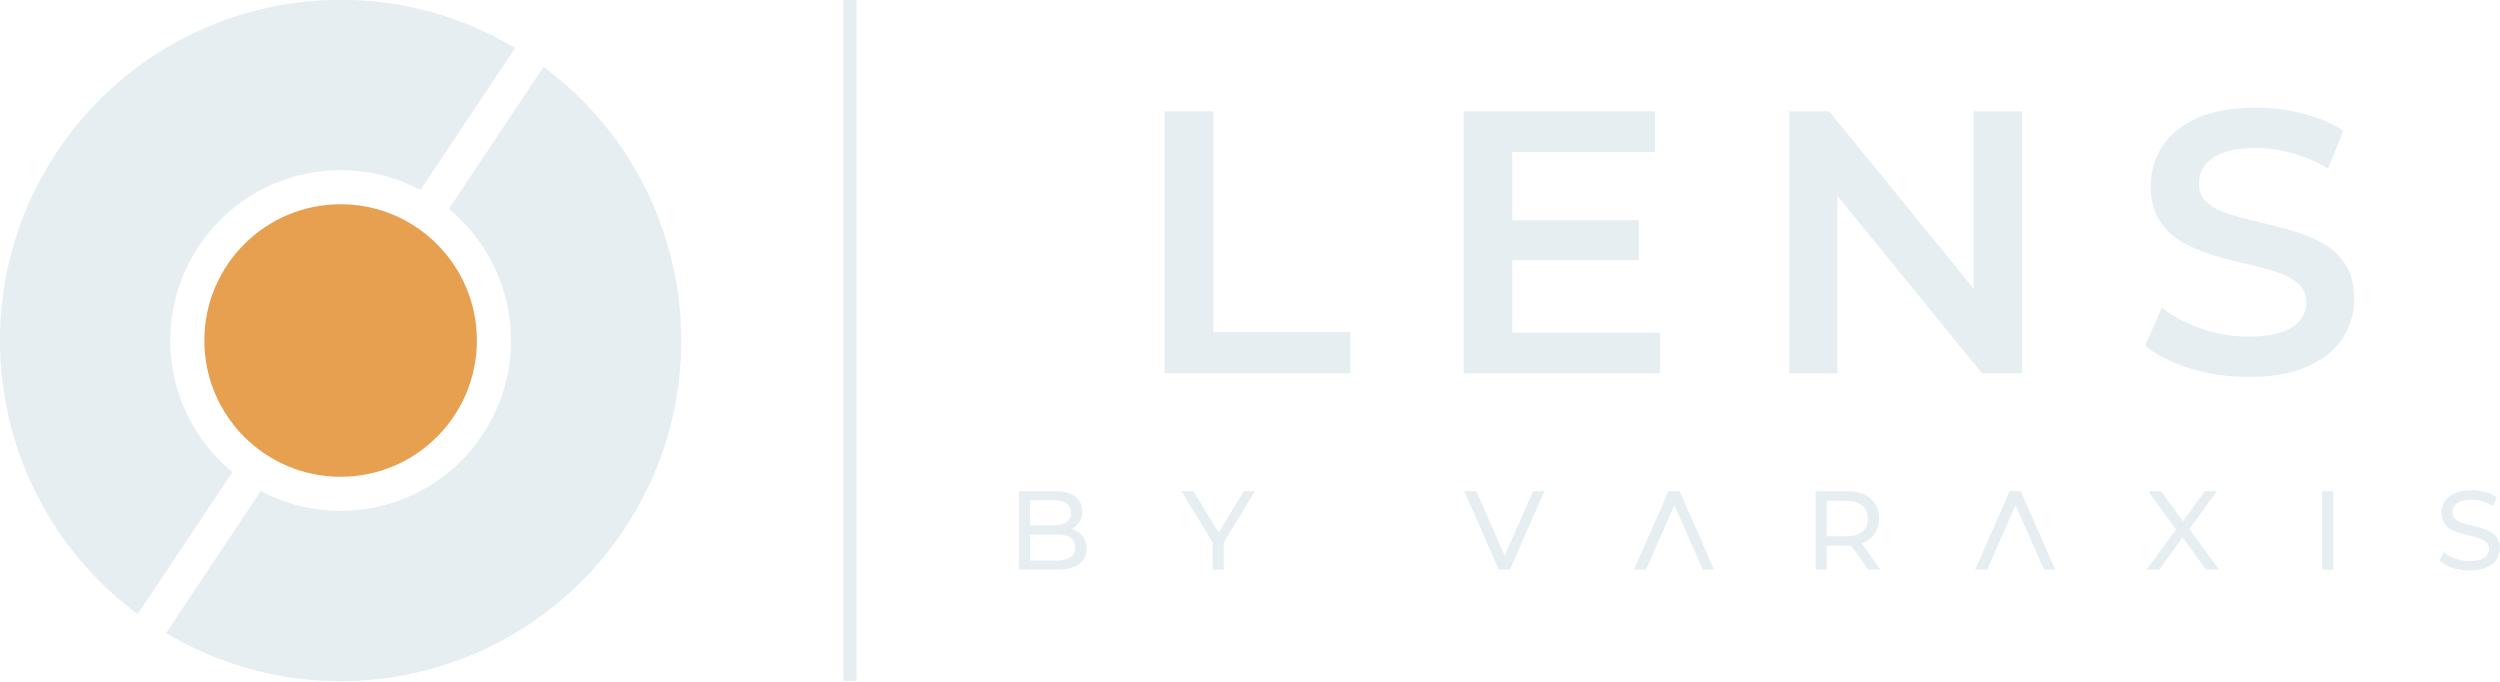
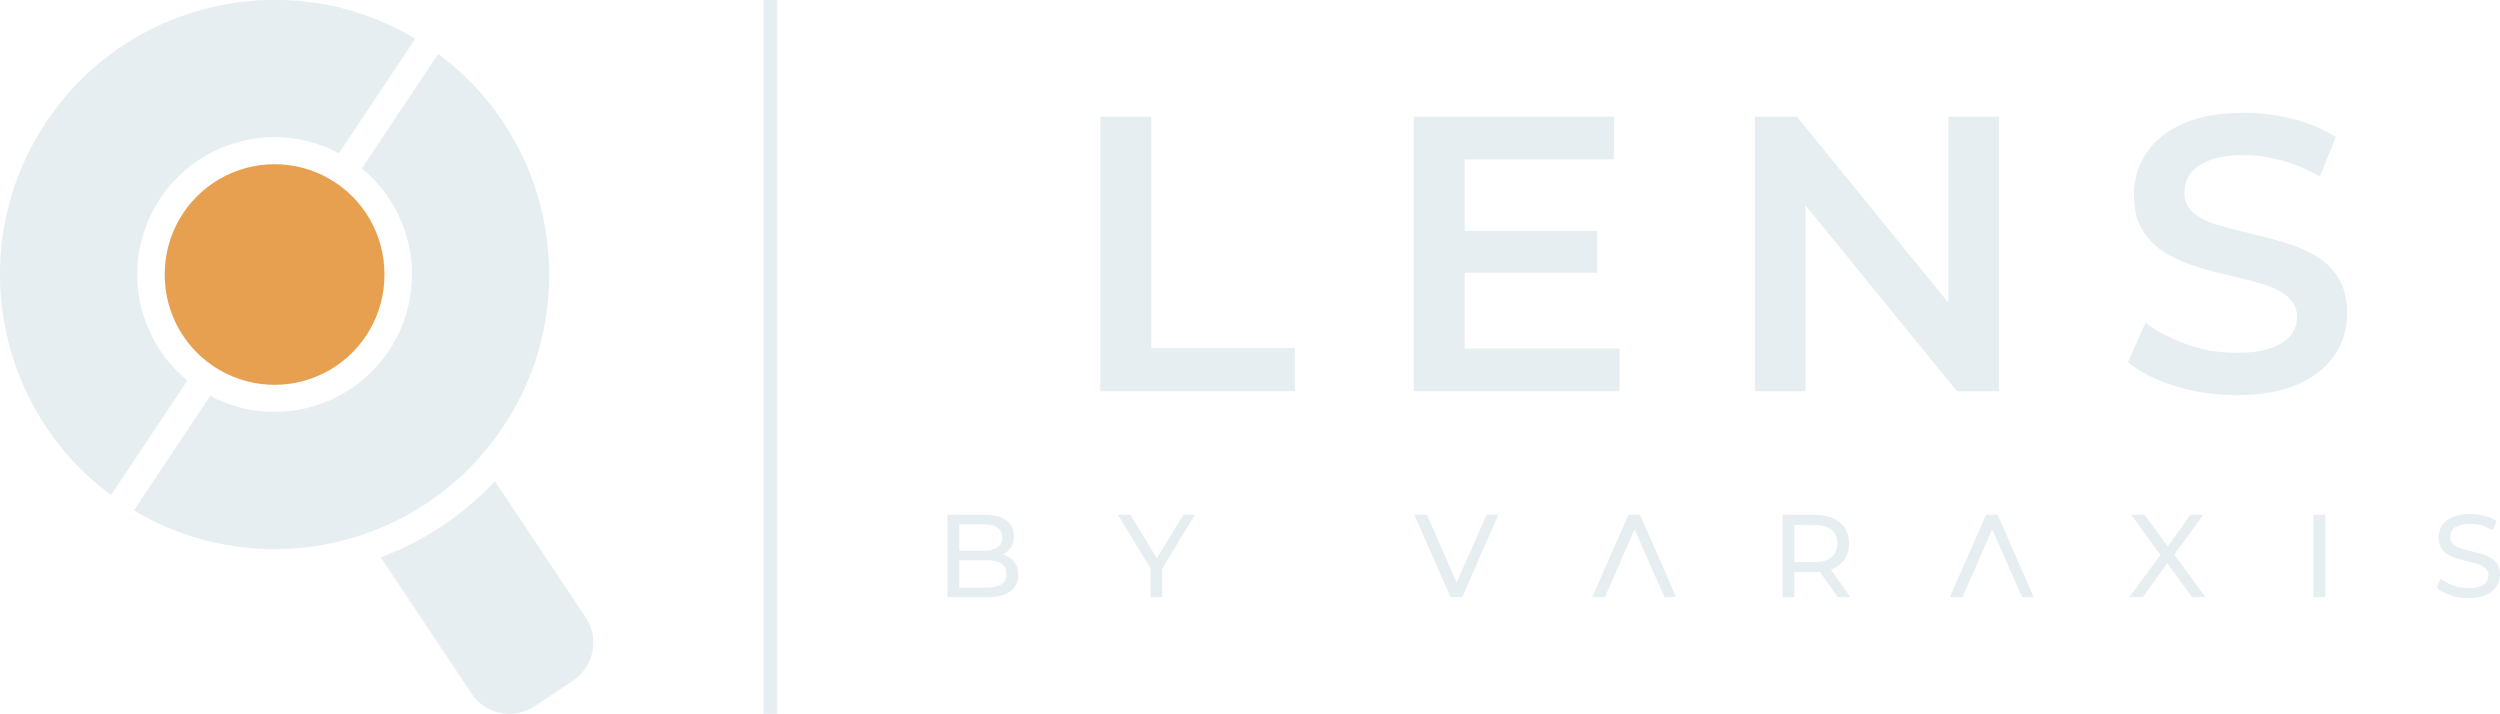
- <svg xmlns="http://www.w3.org/2000/svg" viewBox="0 0 1431.686 390" width="1431.686" height="390" role="img" aria-label="Lens by Varaxis">
-   <path fill="#E7EEF2" fill-rule="evenodd" d="M295.03 27.463L78.862 351.715A195.096 195.096 0 0 1 295.03 27.463ZM240.785 108.831L133.107 270.347A97.548 97.548 0 0 1 240.785 108.831Z" />
-   <path fill="#E7EEF2" fill-rule="evenodd" d="M311.264 38.285A195.096 195.096 0 0 1 95.095 362.537ZM257.018 119.653A97.548 97.548 0 0 1 149.341 281.169Z" />
-   <path fill="#E6A04F" fill-rule="evenodd" d="M117.024 195A78.038 78.038 0 1 1 273.101 195A78.038 78.038 0 1 1 117.024 195Z" />
-   <rect fill="#E7EEF2" x="483" y="0" width="7.5" height="390" />
-   <path fill="#E7EEF2" d="M666.986 213.75H773.271V190.179H694.843V63.75H666.986Z" />
-   <path fill="#E7EEF2" d="M838.2 213.75H950.7V190.393H866.057V149.036H938.486V126.107H866.057V87.107H947.7V63.75H838.2Z" />
-   <path fill="#E7EEF2" d="M1024.629 213.75H1052.271V112.194L1134.986 213.75H1157.914V63.75H1130.271V165.306L1047.557 63.75H1024.629Z" />
-   <path fill="#E7EEF2" d="M1287.557 215.893Q1308.129 215.893 1321.629 209.786Q1335.129 203.679 1341.664 193.5Q1348.2 183.321 1348.2 171.321Q1348.2 159.536 1343.379 151.821Q1338.557 144.107 1330.736 139.607Q1322.914 135.107 1313.379 132.321Q1303.843 129.536 1294.2 127.286Q1284.557 125.036 1276.736 122.679Q1268.914 120.321 1264.093 116.143Q1259.271 111.964 1259.271 105.107Q1259.271 99.321 1262.593 94.821Q1265.914 90.321 1273.093 87.536Q1280.271 84.75 1291.843 84.75Q1301.7 84.75 1312.414 87.643Q1323.129 90.536 1333.2 96.536L1341.986 74.893Q1332.129 68.464 1318.843 65.036Q1305.557 61.607 1292.057 61.607Q1271.486 61.607 1258.093 67.714Q1244.7 73.821 1238.164 84Q1231.629 94.179 1231.629 106.393Q1231.629 118.393 1236.557 126.107Q1241.486 133.821 1249.307 138.429Q1257.129 143.036 1266.664 145.929Q1276.2 148.821 1285.736 150.964Q1295.271 153.107 1303.093 155.571Q1310.914 158.036 1315.843 162.214Q1320.771 166.393 1320.771 173.25Q1320.771 178.821 1317.343 183.214Q1313.914 187.607 1306.629 190.179Q1299.343 192.75 1287.557 192.75Q1273.629 192.75 1260.343 188.036Q1247.057 183.321 1238.057 176.25L1228.414 197.893Q1237.843 205.821 1253.914 210.857Q1269.986 215.893 1287.557 215.893Z" />
-   <path fill="#E7EEF2" d="M583.5 326.25H604.971Q613.521 326.25 617.861 323.068Q622.2 319.886 622.2 314.1Q622.2 310.243 620.464 307.639Q618.729 305.036 615.771 303.686Q614.796 303.24 613.722 302.942Q613.75 302.928 613.779 302.914Q616.543 301.564 618.182 299.057Q619.821 296.55 619.821 292.886Q619.821 287.486 615.643 284.368Q611.464 281.25 603.686 281.25H583.5ZM589.929 321.043V306.064H604.714Q610.05 306.064 612.879 307.864Q615.707 309.664 615.707 313.586Q615.707 317.443 612.879 319.243Q610.05 321.043 604.714 321.043ZM589.929 300.857V286.457H603.107Q607.993 286.457 610.693 288.257Q613.393 290.057 613.393 293.657Q613.393 297.257 610.693 299.057Q607.993 300.857 603.107 300.857H589.929Z" />
-   <path fill="#E7EEF2" d="M694.457 326.25H700.821V310.678L718.693 281.25H712.329L697.868 304.99L683.464 281.25H676.586L694.457 310.581Z" />
-   <path fill="#E7EEF2" d="M858.321 326.25H864.686L884.421 281.25H877.993L861.671 318.246L845.464 281.25H838.521Z" />
-   <path fill="#E7EEF2" d="M955.521 281.25H961.886L981.621 326.25H975.193L958.871 289.254L942.664 326.25H935.721Z" />
-   <path fill="#E7EEF2" d="M1039.736 326.25H1046.164V312.557H1057.286Q1058.769 312.557 1060.143 312.44L1069.821 326.25H1076.829L1066.153 311.186Q1066.784 310.958 1067.379 310.693Q1071.557 308.829 1073.807 305.325Q1076.057 301.821 1076.057 296.936Q1076.057 289.543 1071.043 285.396Q1066.029 281.25 1057.286 281.25H1039.736ZM1046.164 307.093V286.843H1057.093Q1063.264 286.843 1066.446 289.479Q1069.629 292.114 1069.629 296.936Q1069.629 301.757 1066.446 304.425Q1063.264 307.093 1057.093 307.093H1046.164Z" />
-   <path fill="#E7EEF2" d="M1150.886 281.25H1157.25L1176.986 326.25H1170.557L1154.236 289.254L1138.029 326.25H1131.086Z" />
-   <path fill="#E7EEF2" d="M1229.186 326.25H1236.579L1249.895 307.7L1263.386 326.25H1270.779L1253.762 302.977L1269.621 281.25H1262.614L1250.128 298.512L1237.543 281.25H1230.214L1246.09 303.188Z" />
-   <path fill="#E7EEF2" d="M1329.793 326.25H1336.221V281.25H1329.793Z" />
-   <path fill="#E7EEF2" d="M1414.264 326.764Q1420.179 326.764 1424.068 324.996Q1427.957 323.229 1429.821 320.304Q1431.686 317.379 1431.686 313.971Q1431.686 310.436 1430.207 308.186Q1428.729 305.936 1426.318 304.586Q1423.907 303.236 1420.982 302.4Q1418.057 301.564 1415.164 300.889Q1412.271 300.214 1409.861 299.379Q1407.45 298.543 1405.939 297.129Q1404.429 295.714 1404.429 293.336Q1404.429 291.343 1405.554 289.736Q1406.679 288.129 1409.121 287.164Q1411.564 286.2 1415.357 286.2Q1418.379 286.2 1421.593 287.068Q1424.807 287.936 1427.7 289.864L1429.821 284.721Q1426.993 282.793 1423.136 281.764Q1419.279 280.736 1415.357 280.736Q1409.443 280.736 1405.618 282.504Q1401.793 284.271 1399.961 287.196Q1398.129 290.121 1398.129 293.593Q1398.129 297.193 1399.607 299.475Q1401.086 301.757 1403.496 303.107Q1405.907 304.457 1408.832 305.325Q1411.757 306.193 1414.65 306.836Q1417.543 307.479 1419.954 308.346Q1422.364 309.214 1423.875 310.629Q1425.386 312.043 1425.386 314.357Q1425.386 316.35 1424.229 317.925Q1423.071 319.5 1420.629 320.4Q1418.186 321.3 1414.264 321.3Q1409.957 321.3 1405.971 319.821Q1401.986 318.343 1399.414 316.093L1397.036 321.107Q1399.736 323.614 1404.429 325.189Q1409.121 326.764 1414.264 326.764Z" />
+ <svg xmlns="http://www.w3.org/2000/svg" viewBox="0 0 1365.841 390" width="1365.841" height="390" role="img" aria-label="Lens by Varaxis">
+   <path fill="#E7EEF2" fill-rule="evenodd" d="M226.909 21.122L60.653 270.506A150.049 150.049 0 0 1 226.909 21.122ZM185.188 83.703L102.373 207.925A75.024 75.024 0 0 1 185.188 83.703Z" />
+   <path fill="#E7EEF2" fill-rule="evenodd" d="M239.394 29.445A150.049 150.049 0 0 1 73.138 278.829ZM197.673 92.026A75.024 75.024 0 0 1 114.858 216.248Z" />
+   <path fill="#E6A04F" fill-rule="evenodd" d="M90.004 149.975A60.02 60.02 0 1 1 210.043 149.975A60.02 60.02 0 1 1 90.004 149.975Z" />
+   <path fill="#E7EEF2" fill-rule="evenodd" d="M207.971 304.523L257.531 378.864A25.008 25.008 0 0 0 292.212 385.8L313.02 371.928A25.008 25.008 0 0 0 319.956 337.248L270.395 262.907A165.054 165.054 0 0 1 207.971 304.523Z" />
+   <rect fill="#E7EEF2" x="417.156" y="0" width="7.5" height="390" />
+   <path fill="#E7EEF2" d="M601.141 213.75H707.427V190.179H628.999V63.75H601.141Z" />
+   <path fill="#E7EEF2" d="M772.356 213.75H884.856V190.393H800.213V149.036H872.641V126.107H800.213V87.107H881.856V63.75H772.356Z" />
+   <path fill="#E7EEF2" d="M958.784 213.75H986.427V112.194L1069.141 213.75H1092.07V63.75H1064.427V165.306L981.713 63.75H958.784Z" />
+   <path fill="#E7EEF2" d="M1221.713 215.893Q1242.284 215.893 1255.784 209.786Q1269.284 203.679 1275.82 193.5Q1282.356 183.321 1282.356 171.321Q1282.356 159.536 1277.534 151.821Q1272.713 144.107 1264.891 139.607Q1257.07 135.107 1247.534 132.321Q1237.999 129.536 1228.356 127.286Q1218.713 125.036 1210.891 122.679Q1203.07 120.321 1198.249 116.143Q1193.427 111.964 1193.427 105.107Q1193.427 99.321 1196.749 94.821Q1200.07 90.321 1207.249 87.536Q1214.427 84.75 1225.999 84.75Q1235.856 84.75 1246.57 87.643Q1257.284 90.536 1267.356 96.536L1276.141 74.893Q1266.284 68.464 1252.999 65.036Q1239.713 61.607 1226.213 61.607Q1205.641 61.607 1192.249 67.714Q1178.856 73.821 1172.32 84Q1165.784 94.179 1165.784 106.393Q1165.784 118.393 1170.713 126.107Q1175.641 133.821 1183.463 138.429Q1191.284 143.036 1200.82 145.929Q1210.356 148.821 1219.891 150.964Q1229.427 153.107 1237.249 155.571Q1245.07 158.036 1249.999 162.214Q1254.927 166.393 1254.927 173.25Q1254.927 178.821 1251.499 183.214Q1248.07 187.607 1240.784 190.179Q1233.499 192.75 1221.713 192.75Q1207.784 192.75 1194.499 188.036Q1181.213 183.321 1172.213 176.25L1162.57 197.893Q1171.999 205.821 1188.07 210.857Q1204.141 215.893 1221.713 215.893Z" />
+   <path fill="#E7EEF2" d="M517.656 326.25H539.127Q547.677 326.25 552.016 323.068Q556.356 319.886 556.356 314.1Q556.356 310.243 554.62 307.639Q552.884 305.036 549.927 303.686Q548.951 303.24 547.878 302.942Q547.906 302.928 547.934 302.914Q550.699 301.564 552.338 299.057Q553.977 296.55 553.977 292.886Q553.977 287.486 549.799 284.368Q545.62 281.25 537.841 281.25H517.656ZM524.084 321.043V306.064H538.87Q544.206 306.064 547.034 307.864Q549.863 309.664 549.863 313.586Q549.863 317.443 547.034 319.243Q544.206 321.043 538.87 321.043ZM524.084 300.857V286.457H537.263Q542.149 286.457 544.849 288.257Q547.549 290.057 547.549 293.657Q547.549 297.257 544.849 299.057Q542.149 300.857 537.263 300.857H524.084Z" />
+   <path fill="#E7EEF2" d="M628.613 326.25H634.977V310.678L652.849 281.25H646.484L632.024 304.99L617.62 281.25H610.741L628.613 310.581Z" />
+   <path fill="#E7EEF2" d="M792.477 326.25H798.841L818.577 281.25H812.149L795.827 318.246L779.62 281.25H772.677Z" />
+   <path fill="#E7EEF2" d="M889.677 281.25H896.041L915.777 326.25H909.349L893.027 289.254L876.82 326.25H869.877Z" />
+   <path fill="#E7EEF2" d="M973.891 326.25H980.32V312.557H991.441Q992.925 312.557 994.299 312.44L1003.977 326.25H1010.984L1000.309 311.186Q1000.939 310.958 1001.534 310.693Q1005.713 308.829 1007.963 305.325Q1010.213 301.821 1010.213 296.936Q1010.213 289.543 1005.199 285.396Q1000.184 281.25 991.441 281.25H973.891ZM980.32 307.093V286.843H991.249Q997.42 286.843 1000.602 289.479Q1003.784 292.114 1003.784 296.936Q1003.784 301.757 1000.602 304.425Q997.42 307.093 991.249 307.093H980.32Z" />
+   <path fill="#E7EEF2" d="M1085.041 281.25H1091.406L1111.141 326.25H1104.713L1088.391 289.254L1072.184 326.25H1065.241Z" />
+   <path fill="#E7EEF2" d="M1163.341 326.25H1170.734L1184.051 307.7L1197.541 326.25H1204.934L1187.918 302.977L1203.777 281.25H1196.77L1184.284 298.512L1171.699 281.25H1164.37L1180.246 303.188Z" />
+   <path fill="#E7EEF2" d="M1263.949 326.25H1270.377V281.25H1263.949Z" />
+   <path fill="#E7EEF2" d="M1348.42 326.764Q1354.334 326.764 1358.224 324.996Q1362.113 323.229 1363.977 320.304Q1365.841 317.379 1365.841 313.971Q1365.841 310.436 1364.363 308.186Q1362.884 305.936 1360.474 304.586Q1358.063 303.236 1355.138 302.4Q1352.213 301.564 1349.32 300.889Q1346.427 300.214 1344.016 299.379Q1341.606 298.543 1340.095 297.129Q1338.584 295.714 1338.584 293.336Q1338.584 291.343 1339.709 289.736Q1340.834 288.129 1343.277 287.164Q1345.72 286.2 1349.513 286.2Q1352.534 286.2 1355.749 287.068Q1358.963 287.936 1361.856 289.864L1363.977 284.721Q1361.149 282.793 1357.291 281.764Q1353.434 280.736 1349.513 280.736Q1343.599 280.736 1339.774 282.504Q1335.949 284.271 1334.116 287.196Q1332.284 290.121 1332.284 293.593Q1332.284 297.193 1333.763 299.475Q1335.241 301.757 1337.652 303.107Q1340.063 304.457 1342.988 305.325Q1345.913 306.193 1348.806 306.836Q1351.699 307.479 1354.109 308.346Q1356.52 309.214 1358.031 310.629Q1359.541 312.043 1359.541 314.357Q1359.541 316.35 1358.384 317.925Q1357.227 319.5 1354.784 320.4Q1352.341 321.3 1348.42 321.3Q1344.113 321.3 1340.127 319.821Q1336.141 318.343 1333.57 316.093L1331.191 321.107Q1333.891 323.614 1338.584 325.189Q1343.277 326.764 1348.42 326.764Z" />
</svg>
